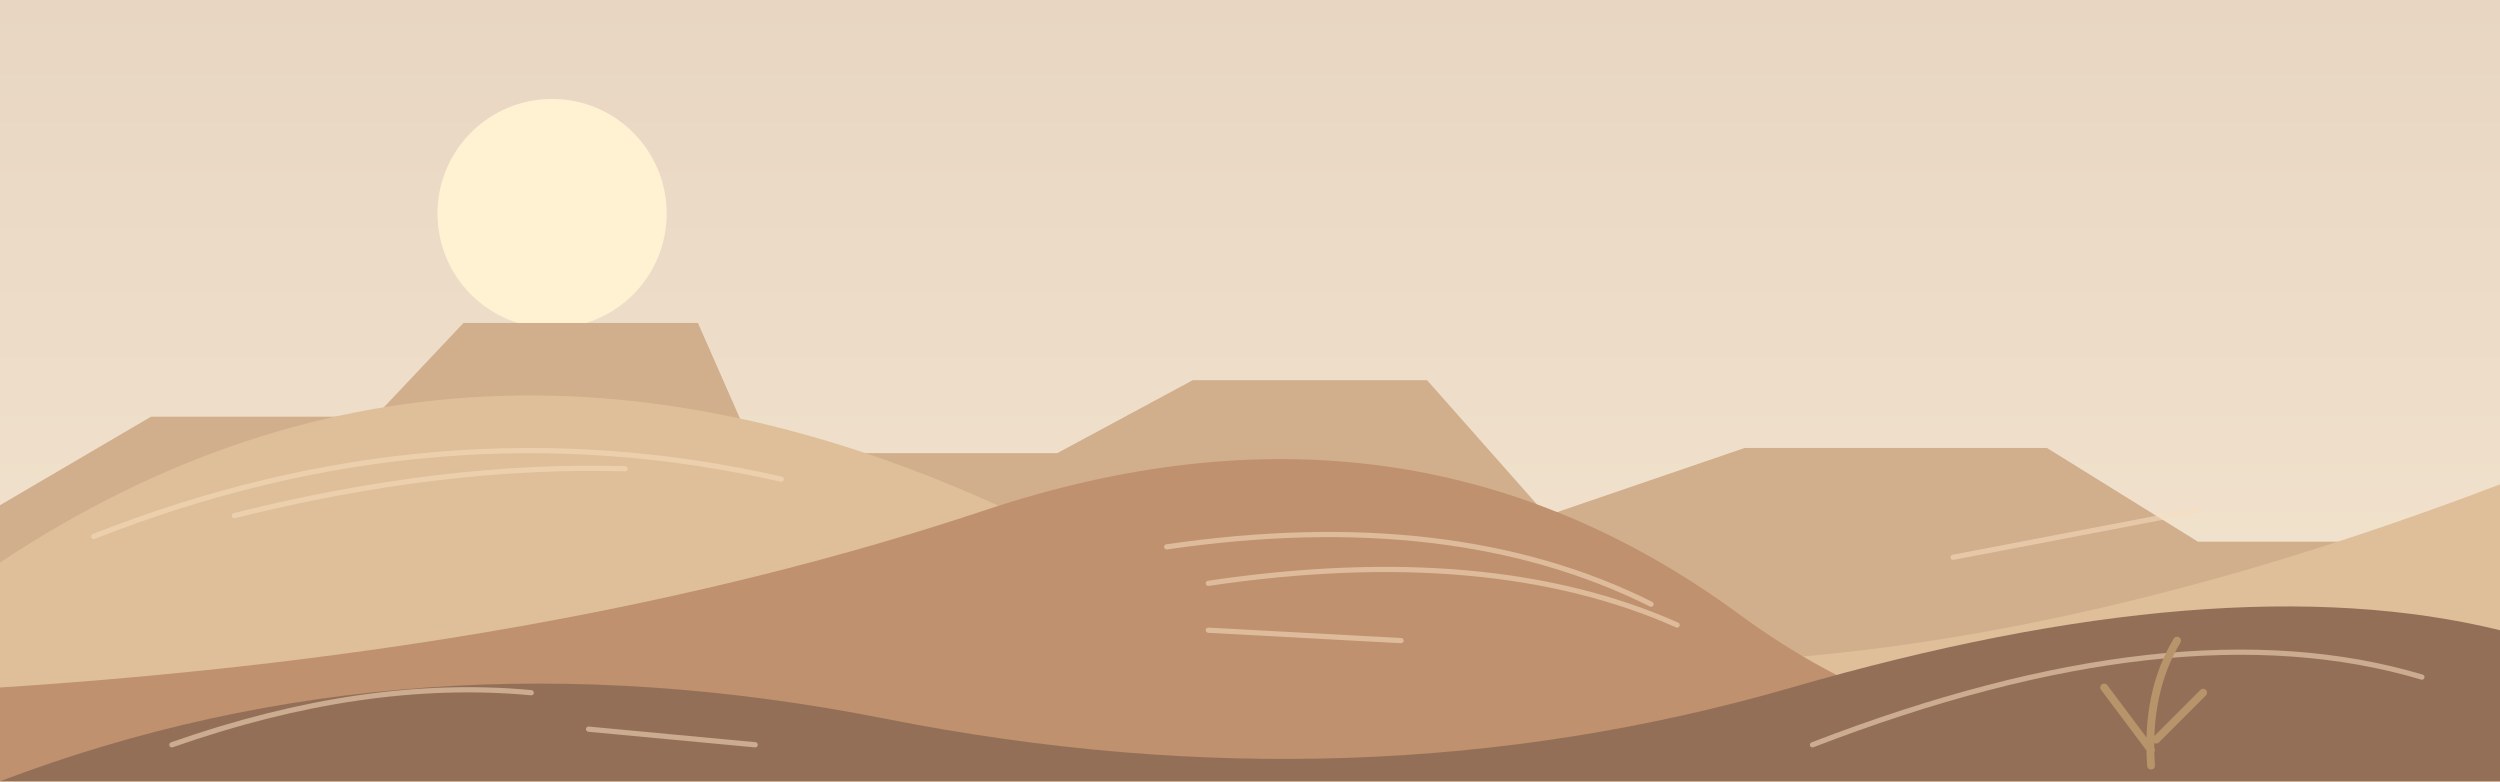
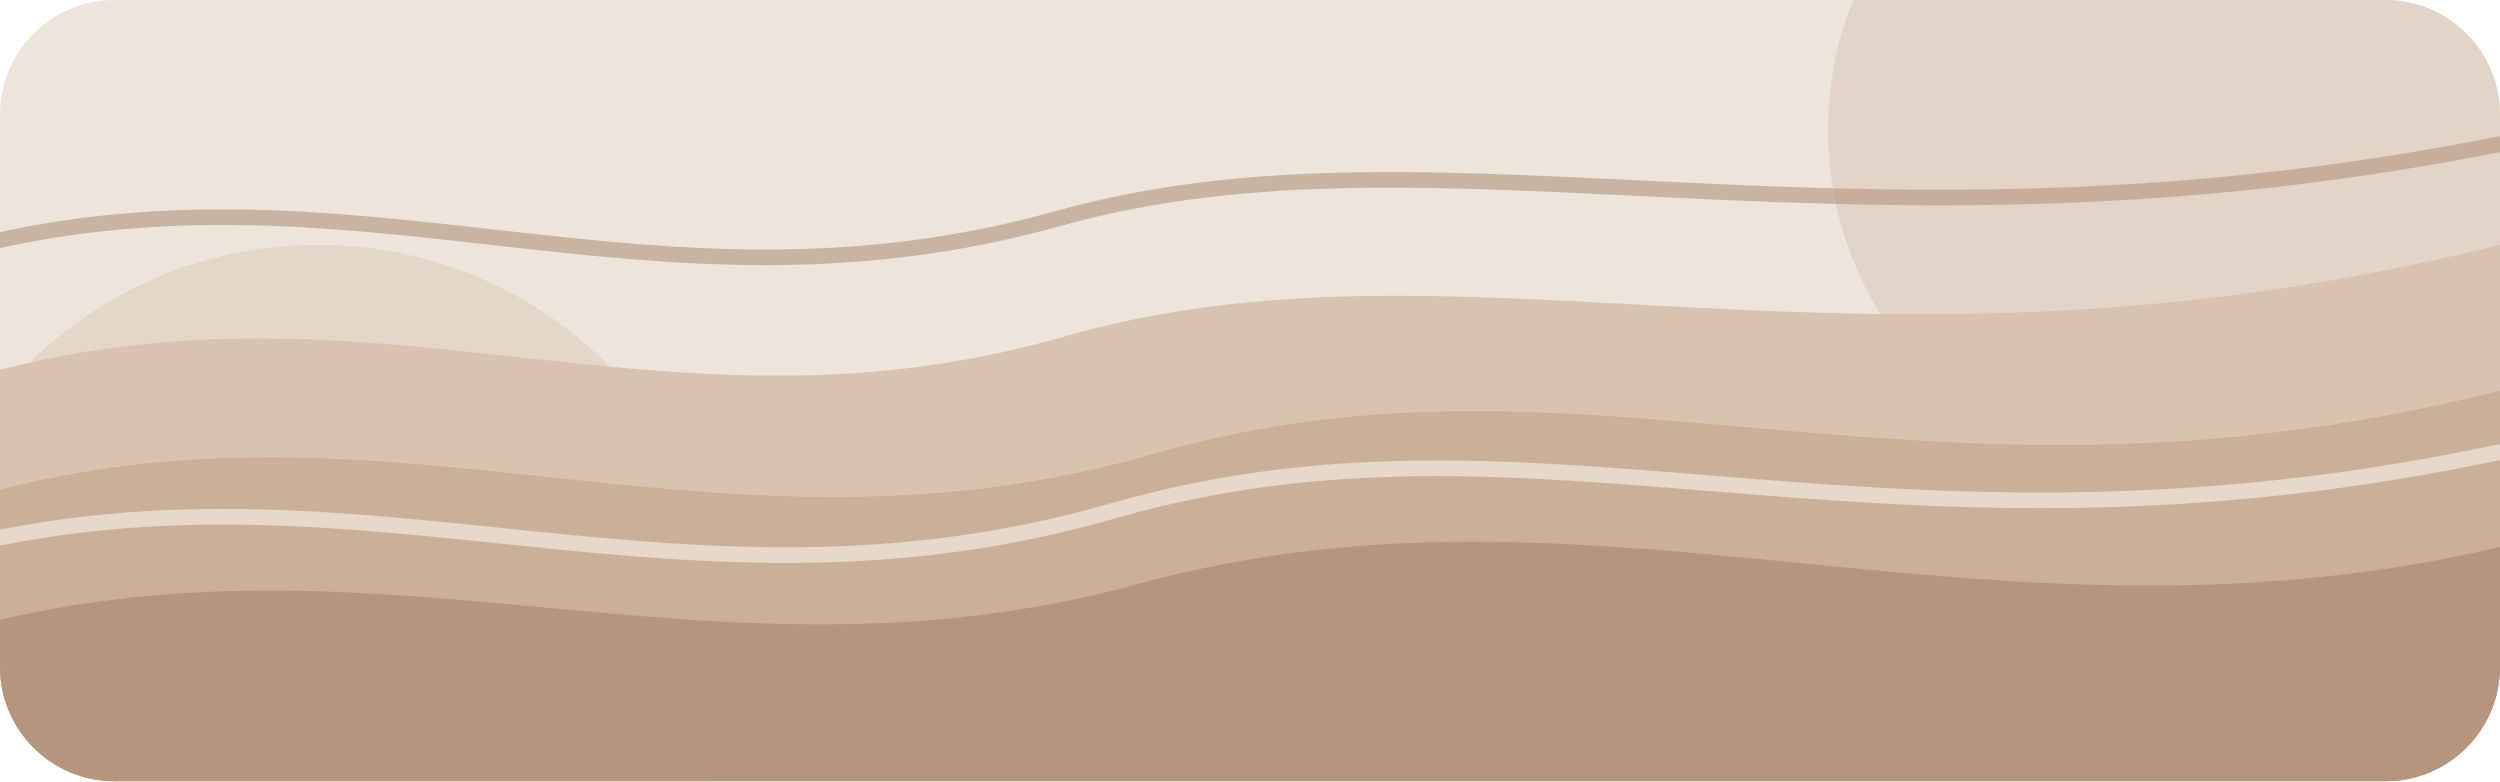
- <svg xmlns="http://www.w3.org/2000/svg" viewBox="0 0 480 150" role="img" aria-label="Quiet sandstone dunes with fine flowing contours">
+ <svg xmlns="http://www.w3.org/2000/svg" viewBox="0 0 480 150" role="img" aria-label="Brown Noise artwork">
  <defs>
-     <linearGradient id="sky" x2="0" y2="1">
-       <stop stop-color="#E8D6C2" />
-       <stop offset="1" stop-color="#F4E6D0" />
-     </linearGradient>
+     <clipPath id="brown-noise-frame">
+       <rect width="480" height="150" rx="22" />
+     </clipPath>
  </defs>
-   <rect x="0" y="0" width="480" height="150" rx="0" fill="url(#sky)" />
-   <circle cx="106" cy="41" r="22" fill="#FFF2D3" />
-   <path d="M0 97 29 80H72L89 62h45l11 25h58l26-14h45l23 26 38-13h58l29 18h58v46H0Z" fill="#D1AE8C" />
-   <path d="M0 108q92-61 202-6t278-9v57H0Z" fill="#DEBF99" />
-   <path d="M0 132q108-7 189-34t145 20 146 5v27H0Z" fill="#BF916E" />
-   <path d="M0 150q79-30 170-12t174-6 136-11v29Z" fill="#946F58" />
-   <path d="M18 103q66-26 132-11m-105 7q40-10 75-9m112 22q54-8 90 8m-98-15q55-8 93 11m-85 5 37 2m79 20q70-27 117-13" fill="none" stroke="#F7DFC0" stroke-width="1" stroke-linecap="round" opacity=".55" />
-   <path d="M33 143q37-13 69-10m11 7 32 3m230-36 47-9" fill="none" stroke="#F7DFC0" stroke-width="1" stroke-linecap="round" opacity=".55" />
-   <path d="M413 147q-1-14 5-24m-5 21-9-12m10 10 9-9" fill="none" stroke="#B8946A" stroke-width="1.5" stroke-linecap="round" />
+   <g clip-path="url(#brown-noise-frame)">
+     <rect width="480" height="150" rx="22" fill="#EDE5DC" />
+     <circle cx="418" cy="25" r="67" fill="#E2D4C6" />
+     <circle cx="61" cy="126" r="79" fill="#E5D7C8" />
+     <path d="M0 71c74-19 128 15 203-6 78-23 153 13 277-18v103H0z" fill="#D8C3B0" />
+     <path d="M0 94c78-20 139 17 222-7 84-24 147 16 258-12v75H0z" fill="#CBB099" />
+     <path d="M0 119c77-18 139 15 219-7 88-24 163 16 261-7v45H0z" fill="#AD8C75" opacity=".76" />
+     <path d="M-8 48c76-20 132 16 211-6 75-21 155 12 285-16" fill="none" stroke="#B89D87" stroke-linecap="round" stroke-width="3" opacity=".68" />
+     <path d="M-8 105c78-19 139 17 222-7 84-24 149 16 274-13" fill="none" stroke="#F5EDE4" stroke-linecap="round" stroke-width="3" opacity=".66" />
+   </g>
</svg>
